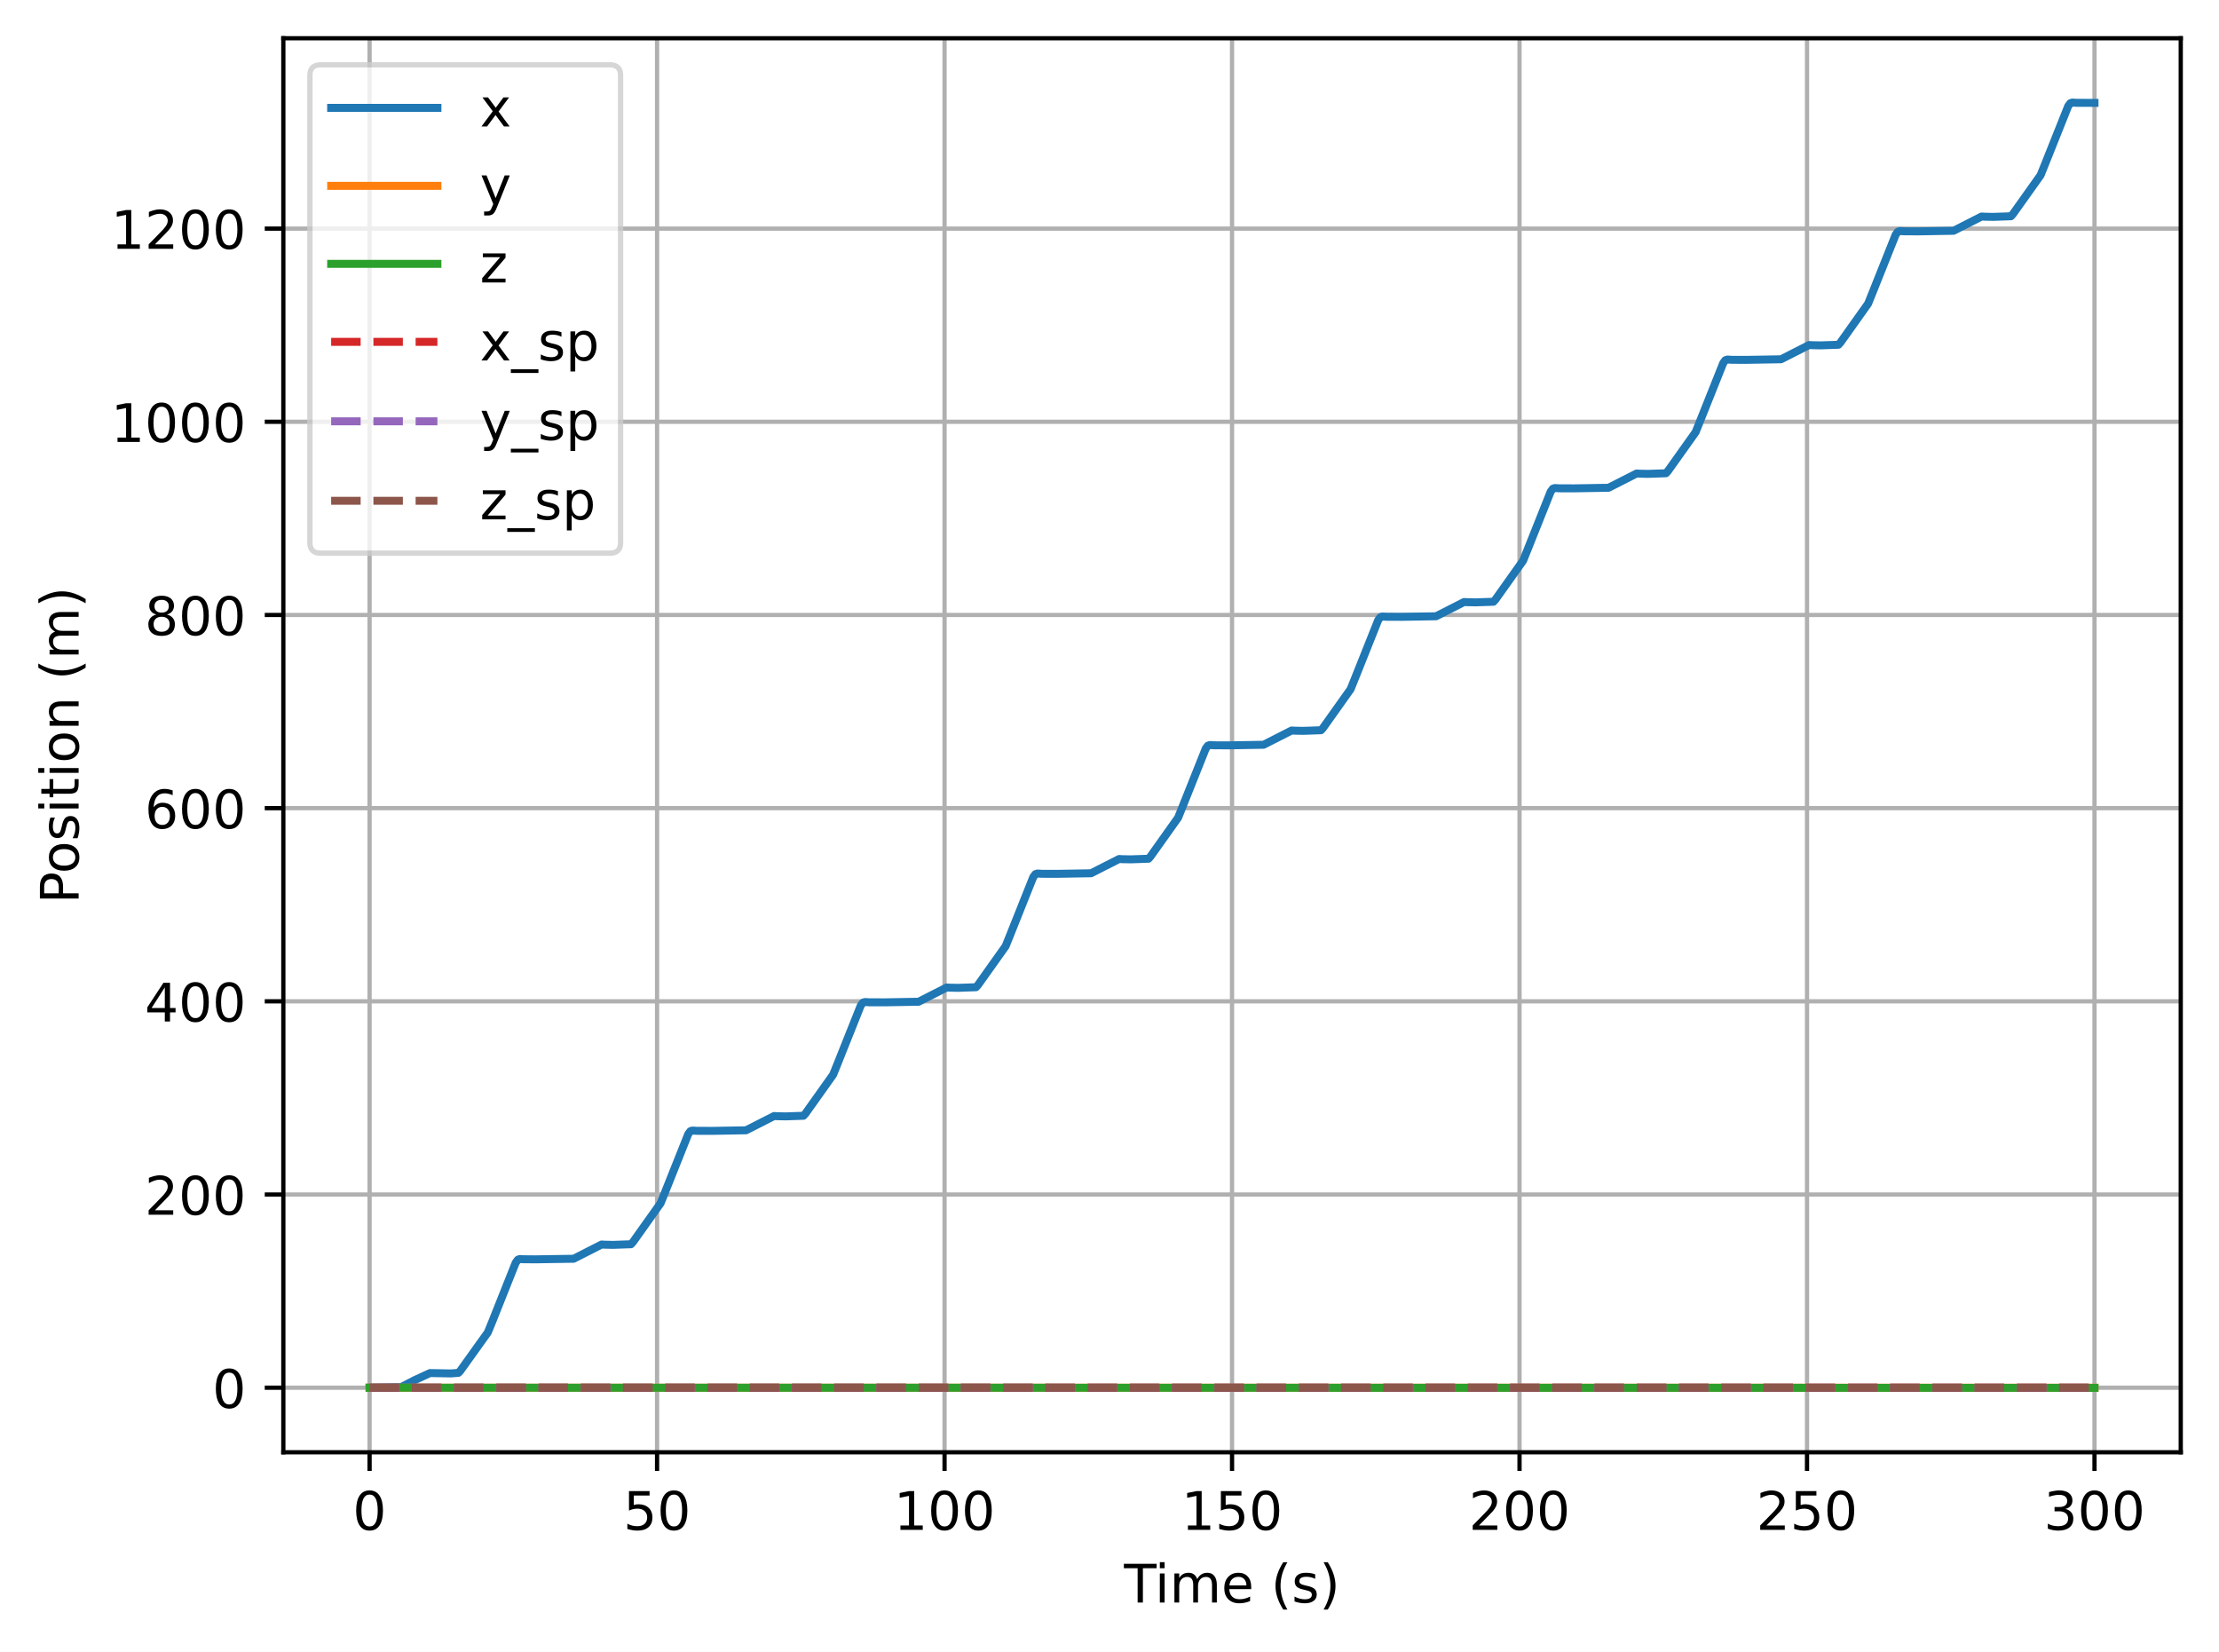
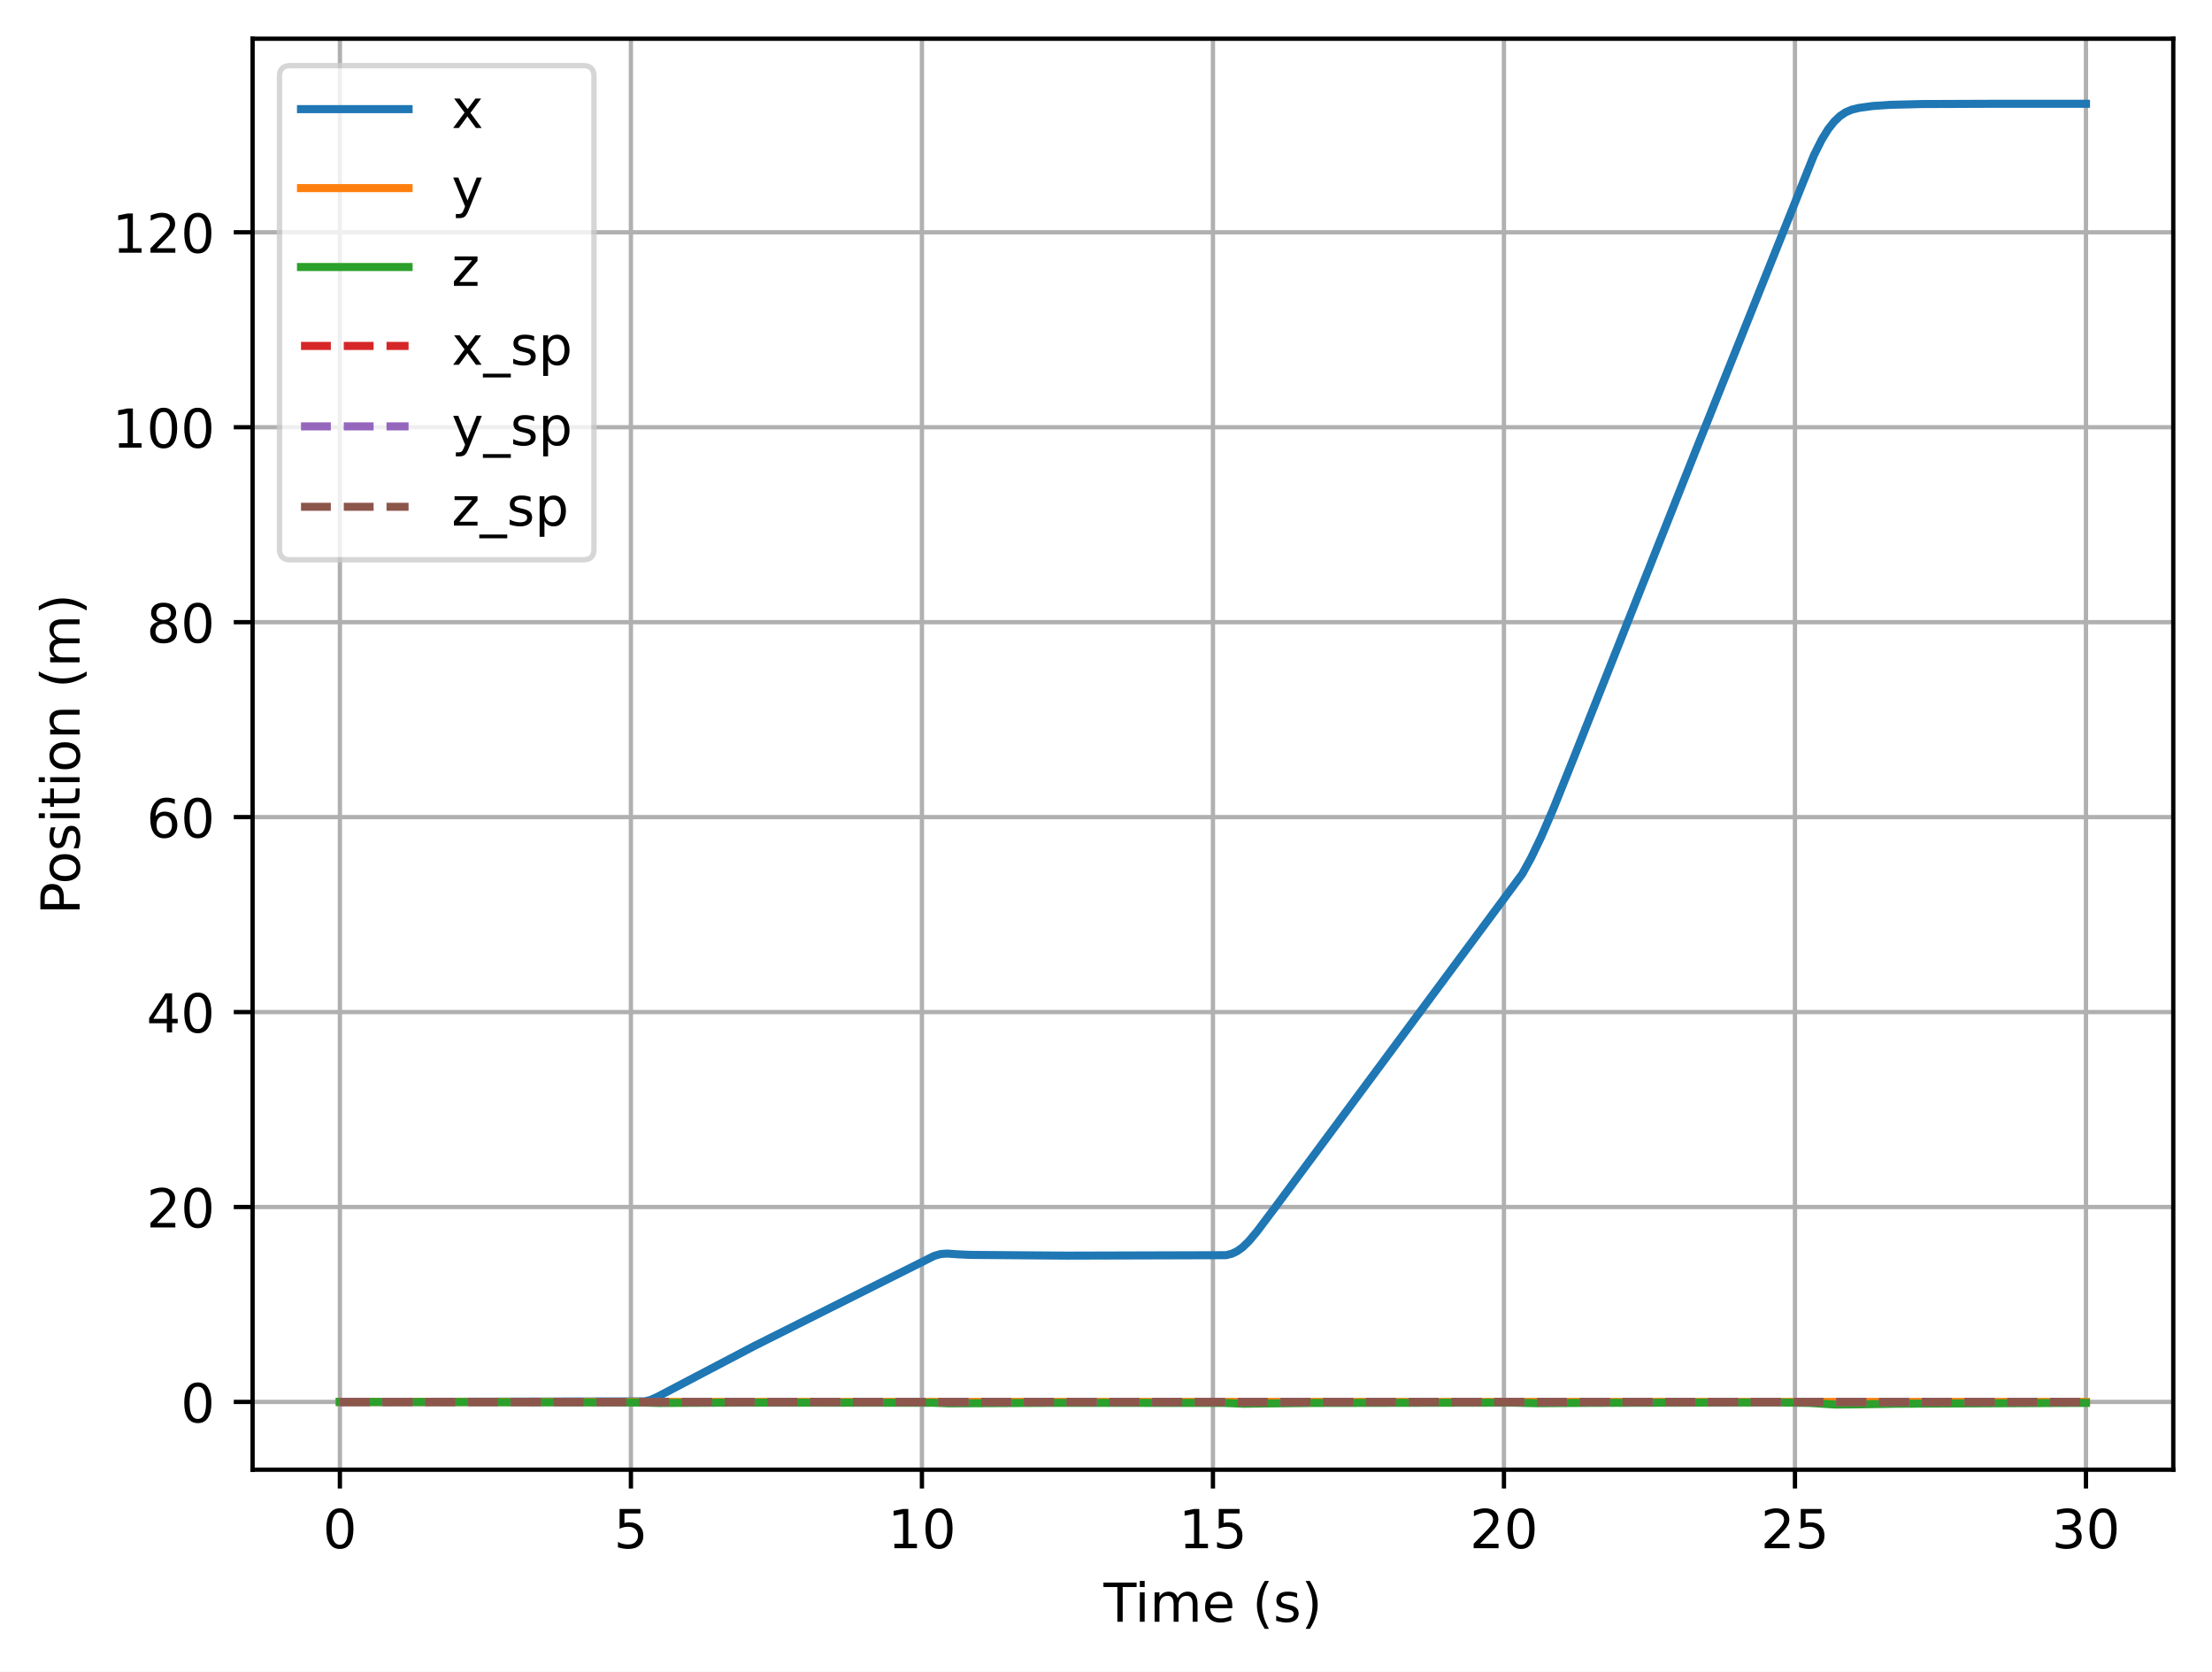
- <svg xmlns="http://www.w3.org/2000/svg" xmlns:xlink="http://www.w3.org/1999/xlink" width="417.648pt" height="310.868pt" viewBox="0 0 417.648 310.868" version="1.1">
+ <svg xmlns="http://www.w3.org/2000/svg" xmlns:xlink="http://www.w3.org/1999/xlink" width="411.286pt" height="310.868pt" viewBox="0 0 411.286 310.868" version="1.1">
  <defs>
    <style type="text/css">*{stroke-linejoin: round; stroke-linecap: butt}</style>
  </defs>
  <g id="figure_1">
    <g id="patch_1">
-       <path d="M 0 310.868  L 417.648 310.868  L 417.648 0  L 0 0  z " style="fill: #ffffff" />
+       <path d="M 0 310.868  L 411.286 310.868  L 411.286 0  L 0 0  z " style="fill: #ffffff" />
    </g>
    <g id="axes_1">
      <g id="patch_2">
-         <path d="M 53.328 273.312  L 410.448 273.312  L 410.448 7.2  L 53.328 7.2  z " style="fill: #ffffff" />
+         <path d="M 46.966 273.312  L 404.086 273.312  L 404.086 7.2  L 46.966 7.2  z " style="fill: #ffffff" />
      </g>
      <g id="matplotlib.axis_1">
        <g id="xtick_1">
          <g id="line2d_1">
-             <path d="M 69.561 273.312  L 69.561 7.2  " clip-path="url(#pb5de366036)" style="fill: none; stroke: #b0b0b0; stroke-width: 0.8; stroke-linecap: square" />
+             <path d="M 63.198 273.312  L 63.198 7.2  " clip-path="url(#p9d087e23f3)" style="fill: none; stroke: #b0b0b0; stroke-width: 0.8; stroke-linecap: square" />
          </g>
          <g id="line2d_2">
            <defs>
-               <path id="m9975a8f1ad" d="M 0 0  L 0 3.5  " style="stroke: #000000; stroke-width: 0.8" />
-             </defs>
-             <g>
-               <use xlink:href="#m9975a8f1ad" x="69.561" y="273.312" style="stroke: #000000; stroke-width: 0.8" />
+               <path id="maa84380269" d="M 0 0  L 0 3.5  " style="stroke: #000000; stroke-width: 0.8" />
+             </defs>
+             <g>
+               <use xlink:href="#maa84380269" x="63.198" y="273.312" style="stroke: #000000; stroke-width: 0.8" />
            </g>
          </g>
          <g id="text_1">
-             <g transform="translate(66.3796 287.9104) scale(0.1 -0.1)">
+             <g transform="translate(60.0171 287.9104) scale(0.1 -0.1)">
              <defs>
                <path id="DejaVuSans-30" d="M 2034 4250  Q 1547 4250 1301 3770  Q 1056 3291 1056 2328  Q 1056 1369 1301 889  Q 1547 409 2034 409  Q 2525 409 2770 889  Q 3016 1369 3016 2328  Q 3016 3291 2770 3770  Q 2525 4250 2034 4250  z M 2034 4750  Q 2819 4750 3233 4129  Q 3647 3509 3647 2328  Q 3647 1150 3233 529  Q 2819 -91 2034 -91  Q 1250 -91 836 529  Q 422 1150 422 2328  Q 422 3509 836 4129  Q 1250 4750 2034 4750  z " transform="scale(0.015625)" />
              </defs>
              <use xlink:href="#DejaVuSans-30" />
            </g>
          </g>
        </g>
        <g id="xtick_2">
          <g id="line2d_3">
-             <path d="M 123.67 273.312  L 123.67 7.2  " clip-path="url(#pb5de366036)" style="fill: none; stroke: #b0b0b0; stroke-width: 0.8; stroke-linecap: square" />
+             <path d="M 117.307 273.312  L 117.307 7.2  " clip-path="url(#p9d087e23f3)" style="fill: none; stroke: #b0b0b0; stroke-width: 0.8; stroke-linecap: square" />
          </g>
          <g id="line2d_4">
            <g>
-               <use xlink:href="#m9975a8f1ad" x="123.67" y="273.312" style="stroke: #000000; stroke-width: 0.8" />
+               <use xlink:href="#maa84380269" x="117.307" y="273.312" style="stroke: #000000; stroke-width: 0.8" />
            </g>
          </g>
          <g id="text_2">
-             <g transform="translate(117.3074 287.9104) scale(0.1 -0.1)">
+             <g transform="translate(114.1262 287.9104) scale(0.1 -0.1)">
              <defs>
                <path id="DejaVuSans-35" d="M 691 4666  L 3169 4666  L 3169 4134  L 1269 4134  L 1269 2991  Q 1406 3038 1543 3061  Q 1681 3084 1819 3084  Q 2600 3084 3056 2656  Q 3513 2228 3513 1497  Q 3513 744 3044 326  Q 2575 -91 1722 -91  Q 1428 -91 1123 -41  Q 819 9 494 109  L 494 744  Q 775 591 1075 516  Q 1375 441 1709 441  Q 2250 441 2565 725  Q 2881 1009 2881 1497  Q 2881 1984 2565 2268  Q 2250 2553 1709 2553  Q 1456 2553 1204 2497  Q 953 2441 691 2322  L 691 4666  z " transform="scale(0.015625)" />
              </defs>
              <use xlink:href="#DejaVuSans-35" />
-               <use xlink:href="#DejaVuSans-30" transform="translate(63.62305 0)" />
            </g>
          </g>
        </g>
        <g id="xtick_3">
          <g id="line2d_5">
-             <path d="M 177.779 273.312  L 177.779 7.2  " clip-path="url(#pb5de366036)" style="fill: none; stroke: #b0b0b0; stroke-width: 0.8; stroke-linecap: square" />
+             <path d="M 171.417 273.312  L 171.417 7.2  " clip-path="url(#p9d087e23f3)" style="fill: none; stroke: #b0b0b0; stroke-width: 0.8; stroke-linecap: square" />
          </g>
          <g id="line2d_6">
            <g>
-               <use xlink:href="#m9975a8f1ad" x="177.779" y="273.312" style="stroke: #000000; stroke-width: 0.8" />
+               <use xlink:href="#maa84380269" x="171.417" y="273.312" style="stroke: #000000; stroke-width: 0.8" />
            </g>
          </g>
          <g id="text_3">
-             <g transform="translate(168.2353 287.9104) scale(0.1 -0.1)">
+             <g transform="translate(165.054 287.9104) scale(0.1 -0.1)">
              <defs>
                <path id="DejaVuSans-31" d="M 794 531  L 1825 531  L 1825 4091  L 703 3866  L 703 4441  L 1819 4666  L 2450 4666  L 2450 531  L 3481 531  L 3481 0  L 794 0  L 794 531  z " transform="scale(0.015625)" />
              </defs>
              <use xlink:href="#DejaVuSans-31" />
              <use xlink:href="#DejaVuSans-30" transform="translate(63.62305 0)" />
-               <use xlink:href="#DejaVuSans-30" transform="translate(127.2461 0)" />
            </g>
          </g>
        </g>
        <g id="xtick_4">
          <g id="line2d_7">
-             <path d="M 231.888 273.312  L 231.888 7.2  " clip-path="url(#pb5de366036)" style="fill: none; stroke: #b0b0b0; stroke-width: 0.8; stroke-linecap: square" />
+             <path d="M 225.526 273.312  L 225.526 7.2  " clip-path="url(#p9d087e23f3)" style="fill: none; stroke: #b0b0b0; stroke-width: 0.8; stroke-linecap: square" />
          </g>
          <g id="line2d_8">
            <g>
-               <use xlink:href="#m9975a8f1ad" x="231.888" y="273.312" style="stroke: #000000; stroke-width: 0.8" />
+               <use xlink:href="#maa84380269" x="225.526" y="273.312" style="stroke: #000000; stroke-width: 0.8" />
            </g>
          </g>
          <g id="text_4">
-             <g transform="translate(222.3444 287.9104) scale(0.1 -0.1)">
+             <g transform="translate(219.1631 287.9104) scale(0.1 -0.1)">
              <use xlink:href="#DejaVuSans-31" />
              <use xlink:href="#DejaVuSans-35" transform="translate(63.62305 0)" />
-               <use xlink:href="#DejaVuSans-30" transform="translate(127.2461 0)" />
            </g>
          </g>
        </g>
        <g id="xtick_5">
          <g id="line2d_9">
-             <path d="M 285.997 273.312  L 285.997 7.2  " clip-path="url(#pb5de366036)" style="fill: none; stroke: #b0b0b0; stroke-width: 0.8; stroke-linecap: square" />
+             <path d="M 279.635 273.312  L 279.635 7.2  " clip-path="url(#p9d087e23f3)" style="fill: none; stroke: #b0b0b0; stroke-width: 0.8; stroke-linecap: square" />
          </g>
          <g id="line2d_10">
            <g>
-               <use xlink:href="#m9975a8f1ad" x="285.997" y="273.312" style="stroke: #000000; stroke-width: 0.8" />
+               <use xlink:href="#maa84380269" x="279.635" y="273.312" style="stroke: #000000; stroke-width: 0.8" />
            </g>
          </g>
          <g id="text_5">
-             <g transform="translate(276.4535 287.9104) scale(0.1 -0.1)">
+             <g transform="translate(273.2722 287.9104) scale(0.1 -0.1)">
              <defs>
                <path id="DejaVuSans-32" d="M 1228 531  L 3431 531  L 3431 0  L 469 0  L 469 531  Q 828 903 1448 1529  Q 2069 2156 2228 2338  Q 2531 2678 2651 2914  Q 2772 3150 2772 3378  Q 2772 3750 2511 3984  Q 2250 4219 1831 4219  Q 1534 4219 1204 4116  Q 875 4013 500 3803  L 500 4441  Q 881 4594 1212 4672  Q 1544 4750 1819 4750  Q 2544 4750 2975 4387  Q 3406 4025 3406 3419  Q 3406 3131 3298 2873  Q 3191 2616 2906 2266  Q 2828 2175 2409 1742  Q 1991 1309 1228 531  z " transform="scale(0.015625)" />
              </defs>
              <use xlink:href="#DejaVuSans-32" />
              <use xlink:href="#DejaVuSans-30" transform="translate(63.62305 0)" />
-               <use xlink:href="#DejaVuSans-30" transform="translate(127.2461 0)" />
            </g>
          </g>
        </g>
        <g id="xtick_6">
          <g id="line2d_11">
-             <path d="M 340.106 273.312  L 340.106 7.2  " clip-path="url(#pb5de366036)" style="fill: none; stroke: #b0b0b0; stroke-width: 0.8; stroke-linecap: square" />
+             <path d="M 333.744 273.312  L 333.744 7.2  " clip-path="url(#p9d087e23f3)" style="fill: none; stroke: #b0b0b0; stroke-width: 0.8; stroke-linecap: square" />
          </g>
          <g id="line2d_12">
            <g>
-               <use xlink:href="#m9975a8f1ad" x="340.106" y="273.312" style="stroke: #000000; stroke-width: 0.8" />
+               <use xlink:href="#maa84380269" x="333.744" y="273.312" style="stroke: #000000; stroke-width: 0.8" />
            </g>
          </g>
          <g id="text_6">
-             <g transform="translate(330.5626 287.9104) scale(0.1 -0.1)">
+             <g transform="translate(327.3813 287.9104) scale(0.1 -0.1)">
              <use xlink:href="#DejaVuSans-32" />
              <use xlink:href="#DejaVuSans-35" transform="translate(63.62305 0)" />
-               <use xlink:href="#DejaVuSans-30" transform="translate(127.2461 0)" />
            </g>
          </g>
        </g>
        <g id="xtick_7">
          <g id="line2d_13">
-             <path d="M 394.215 273.312  L 394.215 7.2  " clip-path="url(#pb5de366036)" style="fill: none; stroke: #b0b0b0; stroke-width: 0.8; stroke-linecap: square" />
+             <path d="M 387.853 273.312  L 387.853 7.2  " clip-path="url(#p9d087e23f3)" style="fill: none; stroke: #b0b0b0; stroke-width: 0.8; stroke-linecap: square" />
          </g>
          <g id="line2d_14">
            <g>
-               <use xlink:href="#m9975a8f1ad" x="394.215" y="273.312" style="stroke: #000000; stroke-width: 0.8" />
+               <use xlink:href="#maa84380269" x="387.853" y="273.312" style="stroke: #000000; stroke-width: 0.8" />
            </g>
          </g>
          <g id="text_7">
-             <g transform="translate(384.6716 287.9104) scale(0.1 -0.1)">
+             <g transform="translate(381.4904 287.9104) scale(0.1 -0.1)">
              <defs>
                <path id="DejaVuSans-33" d="M 2597 2516  Q 3050 2419 3304 2112  Q 3559 1806 3559 1356  Q 3559 666 3084 287  Q 2609 -91 1734 -91  Q 1441 -91 1130 -33  Q 819 25 488 141  L 488 750  Q 750 597 1062 519  Q 1375 441 1716 441  Q 2309 441 2620 675  Q 2931 909 2931 1356  Q 2931 1769 2642 2001  Q 2353 2234 1838 2234  L 1294 2234  L 1294 2753  L 1863 2753  Q 2328 2753 2575 2939  Q 2822 3125 2822 3475  Q 2822 3834 2567 4026  Q 2313 4219 1838 4219  Q 1578 4219 1281 4162  Q 984 4106 628 3988  L 628 4550  Q 988 4650 1302 4700  Q 1616 4750 1894 4750  Q 2613 4750 3031 4423  Q 3450 4097 3450 3541  Q 3450 3153 3228 2886  Q 3006 2619 2597 2516  z " transform="scale(0.015625)" />
              </defs>
              <use xlink:href="#DejaVuSans-33" />
              <use xlink:href="#DejaVuSans-30" transform="translate(63.62305 0)" />
-               <use xlink:href="#DejaVuSans-30" transform="translate(127.2461 0)" />
            </g>
          </g>
        </g>
        <g id="text_8">
-           <g transform="translate(211.5592 301.5886) scale(0.1 -0.1)">
+           <g transform="translate(205.1967 301.5886) scale(0.1 -0.1)">
            <defs>
              <path id="DejaVuSans-54" d="M -19 4666  L 3928 4666  L 3928 4134  L 2272 4134  L 2272 0  L 1638 0  L 1638 4134  L -19 4134  L -19 4666  z " transform="scale(0.015625)" />
              <path id="DejaVuSans-69" d="M 603 3500  L 1178 3500  L 1178 0  L 603 0  L 603 3500  z M 603 4863  L 1178 4863  L 1178 4134  L 603 4134  L 603 4863  z " transform="scale(0.015625)" />
              <path id="DejaVuSans-6d" d="M 3328 2828  Q 3544 3216 3844 3400  Q 4144 3584 4550 3584  Q 5097 3584 5394 3201  Q 5691 2819 5691 2113  L 5691 0  L 5113 0  L 5113 2094  Q 5113 2597 4934 2840  Q 4756 3084 4391 3084  Q 3944 3084 3684 2787  Q 3425 2491 3425 1978  L 3425 0  L 2847 0  L 2847 2094  Q 2847 2600 2669 2842  Q 2491 3084 2119 3084  Q 1678 3084 1418 2786  Q 1159 2488 1159 1978  L 1159 0  L 581 0  L 581 3500  L 1159 3500  L 1159 2956  Q 1356 3278 1631 3431  Q 1906 3584 2284 3584  Q 2666 3584 2933 3390  Q 3200 3197 3328 2828  z " transform="scale(0.015625)" />
              <path id="DejaVuSans-65" d="M 3597 1894  L 3597 1613  L 953 1613  Q 991 1019 1311 708  Q 1631 397 2203 397  Q 2534 397 2845 478  Q 3156 559 3463 722  L 3463 178  Q 3153 47 2828 -22  Q 2503 -91 2169 -91  Q 1331 -91 842 396  Q 353 884 353 1716  Q 353 2575 817 3079  Q 1281 3584 2069 3584  Q 2775 3584 3186 3129  Q 3597 2675 3597 1894  z M 3022 2063  Q 3016 2534 2758 2815  Q 2500 3097 2075 3097  Q 1594 3097 1305 2825  Q 1016 2553 972 2059  L 3022 2063  z " transform="scale(0.015625)" />
              <path id="DejaVuSans-20" transform="scale(0.015625)" />
              <path id="DejaVuSans-28" d="M 1984 4856  Q 1566 4138 1362 3434  Q 1159 2731 1159 2009  Q 1159 1288 1364 580  Q 1569 -128 1984 -844  L 1484 -844  Q 1016 -109 783 600  Q 550 1309 550 2009  Q 550 2706 781 3412  Q 1013 4119 1484 4856  L 1984 4856  z " transform="scale(0.015625)" />
              <path id="DejaVuSans-73" d="M 2834 3397  L 2834 2853  Q 2591 2978 2328 3040  Q 2066 3103 1784 3103  Q 1356 3103 1142 2972  Q 928 2841 928 2578  Q 928 2378 1081 2264  Q 1234 2150 1697 2047  L 1894 2003  Q 2506 1872 2764 1633  Q 3022 1394 3022 966  Q 3022 478 2636 193  Q 2250 -91 1575 -91  Q 1294 -91 989 -36  Q 684 19 347 128  L 347 722  Q 666 556 975 473  Q 1284 391 1588 391  Q 1994 391 2212 530  Q 2431 669 2431 922  Q 2431 1156 2273 1281  Q 2116 1406 1581 1522  L 1381 1569  Q 847 1681 609 1914  Q 372 2147 372 2553  Q 372 3047 722 3315  Q 1072 3584 1716 3584  Q 2034 3584 2315 3537  Q 2597 3491 2834 3397  z " transform="scale(0.015625)" />
              <path id="DejaVuSans-29" d="M 513 4856  L 1013 4856  Q 1481 4119 1714 3412  Q 1947 2706 1947 2009  Q 1947 1309 1714 600  Q 1481 -109 1013 -844  L 513 -844  Q 928 -128 1133 580  Q 1338 1288 1338 2009  Q 1338 2731 1133 3434  Q 928 4138 513 4856  z " transform="scale(0.015625)" />
            </defs>
            <use xlink:href="#DejaVuSans-54" />
            <use xlink:href="#DejaVuSans-69" transform="translate(57.95898 0)" />
            <use xlink:href="#DejaVuSans-6d" transform="translate(85.74219 0)" />
            <use xlink:href="#DejaVuSans-65" transform="translate(183.1543 0)" />
            <use xlink:href="#DejaVuSans-20" transform="translate(244.6777 0)" />
            <use xlink:href="#DejaVuSans-28" transform="translate(276.4648 0)" />
            <use xlink:href="#DejaVuSans-73" transform="translate(315.4785 0)" />
            <use xlink:href="#DejaVuSans-29" transform="translate(367.5781 0)" />
          </g>
        </g>
      </g>
      <g id="matplotlib.axis_2">
        <g id="ytick_1">
          <g id="line2d_15">
-             <path d="M 53.328 261.157  L 410.448 261.157  " clip-path="url(#pb5de366036)" style="fill: none; stroke: #b0b0b0; stroke-width: 0.8; stroke-linecap: square" />
+             <path d="M 46.966 260.709  L 404.086 260.709  " clip-path="url(#p9d087e23f3)" style="fill: none; stroke: #b0b0b0; stroke-width: 0.8; stroke-linecap: square" />
          </g>
          <g id="line2d_16">
            <defs>
-               <path id="m9f4496a093" d="M 0 0  L -3.5 0  " style="stroke: #000000; stroke-width: 0.8" />
-             </defs>
-             <g>
-               <use xlink:href="#m9f4496a093" x="53.328" y="261.157" style="stroke: #000000; stroke-width: 0.8" />
+               <path id="m99f5d7db12" d="M 0 0  L -3.5 0  " style="stroke: #000000; stroke-width: 0.8" />
+             </defs>
+             <g>
+               <use xlink:href="#m99f5d7db12" x="46.966" y="260.709" style="stroke: #000000; stroke-width: 0.8" />
            </g>
          </g>
          <g id="text_9">
-             <g transform="translate(39.96563 264.9562) scale(0.1 -0.1)">
+             <g transform="translate(33.60312 264.5085) scale(0.1 -0.1)">
              <use xlink:href="#DejaVuSans-30" />
            </g>
          </g>
        </g>
        <g id="ytick_2">
          <g id="line2d_17">
-             <path d="M 53.328 224.801  L 410.448 224.801  " clip-path="url(#pb5de366036)" style="fill: none; stroke: #b0b0b0; stroke-width: 0.8; stroke-linecap: square" />
+             <path d="M 46.966 224.457  L 404.086 224.457  " clip-path="url(#p9d087e23f3)" style="fill: none; stroke: #b0b0b0; stroke-width: 0.8; stroke-linecap: square" />
          </g>
          <g id="line2d_18">
            <g>
-               <use xlink:href="#m9f4496a093" x="53.328" y="224.801" style="stroke: #000000; stroke-width: 0.8" />
+               <use xlink:href="#m99f5d7db12" x="46.966" y="224.457" style="stroke: #000000; stroke-width: 0.8" />
            </g>
          </g>
          <g id="text_10">
-             <g transform="translate(27.24063 228.6003) scale(0.1 -0.1)">
+             <g transform="translate(27.24063 228.2565) scale(0.1 -0.1)">
              <use xlink:href="#DejaVuSans-32" />
              <use xlink:href="#DejaVuSans-30" transform="translate(63.62305 0)" />
-               <use xlink:href="#DejaVuSans-30" transform="translate(127.2461 0)" />
            </g>
          </g>
        </g>
        <g id="ytick_3">
          <g id="line2d_19">
-             <path d="M 53.328 188.445  L 410.448 188.445  " clip-path="url(#pb5de366036)" style="fill: none; stroke: #b0b0b0; stroke-width: 0.8; stroke-linecap: square" />
+             <path d="M 46.966 188.205  L 404.086 188.205  " clip-path="url(#p9d087e23f3)" style="fill: none; stroke: #b0b0b0; stroke-width: 0.8; stroke-linecap: square" />
          </g>
          <g id="line2d_20">
            <g>
-               <use xlink:href="#m9f4496a093" x="53.328" y="188.445" style="stroke: #000000; stroke-width: 0.8" />
+               <use xlink:href="#m99f5d7db12" x="46.966" y="188.205" style="stroke: #000000; stroke-width: 0.8" />
            </g>
          </g>
          <g id="text_11">
-             <g transform="translate(27.24063 192.2444) scale(0.1 -0.1)">
+             <g transform="translate(27.24063 192.0044) scale(0.1 -0.1)">
              <defs>
                <path id="DejaVuSans-34" d="M 2419 4116  L 825 1625  L 2419 1625  L 2419 4116  z M 2253 4666  L 3047 4666  L 3047 1625  L 3713 1625  L 3713 1100  L 3047 1100  L 3047 0  L 2419 0  L 2419 1100  L 313 1100  L 313 1709  L 2253 4666  z " transform="scale(0.015625)" />
              </defs>
              <use xlink:href="#DejaVuSans-34" />
              <use xlink:href="#DejaVuSans-30" transform="translate(63.62305 0)" />
-               <use xlink:href="#DejaVuSans-30" transform="translate(127.2461 0)" />
            </g>
          </g>
        </g>
        <g id="ytick_4">
          <g id="line2d_21">
-             <path d="M 53.328 152.089  L 410.448 152.089  " clip-path="url(#pb5de366036)" style="fill: none; stroke: #b0b0b0; stroke-width: 0.8; stroke-linecap: square" />
+             <path d="M 46.966 151.953  L 404.086 151.953  " clip-path="url(#p9d087e23f3)" style="fill: none; stroke: #b0b0b0; stroke-width: 0.8; stroke-linecap: square" />
          </g>
          <g id="line2d_22">
            <g>
-               <use xlink:href="#m9f4496a093" x="53.328" y="152.089" style="stroke: #000000; stroke-width: 0.8" />
+               <use xlink:href="#m99f5d7db12" x="46.966" y="151.953" style="stroke: #000000; stroke-width: 0.8" />
            </g>
          </g>
          <g id="text_12">
-             <g transform="translate(27.24063 155.8885) scale(0.1 -0.1)">
+             <g transform="translate(27.24063 155.7523) scale(0.1 -0.1)">
              <defs>
                <path id="DejaVuSans-36" d="M 2113 2584  Q 1688 2584 1439 2293  Q 1191 2003 1191 1497  Q 1191 994 1439 701  Q 1688 409 2113 409  Q 2538 409 2786 701  Q 3034 994 3034 1497  Q 3034 2003 2786 2293  Q 2538 2584 2113 2584  z M 3366 4563  L 3366 3988  Q 3128 4100 2886 4159  Q 2644 4219 2406 4219  Q 1781 4219 1451 3797  Q 1122 3375 1075 2522  Q 1259 2794 1537 2939  Q 1816 3084 2150 3084  Q 2853 3084 3261 2657  Q 3669 2231 3669 1497  Q 3669 778 3244 343  Q 2819 -91 2113 -91  Q 1303 -91 875 529  Q 447 1150 447 2328  Q 447 3434 972 4092  Q 1497 4750 2381 4750  Q 2619 4750 2861 4703  Q 3103 4656 3366 4563  z " transform="scale(0.015625)" />
              </defs>
              <use xlink:href="#DejaVuSans-36" />
              <use xlink:href="#DejaVuSans-30" transform="translate(63.62305 0)" />
-               <use xlink:href="#DejaVuSans-30" transform="translate(127.2461 0)" />
            </g>
          </g>
        </g>
        <g id="ytick_5">
          <g id="line2d_23">
-             <path d="M 53.328 115.733  L 410.448 115.733  " clip-path="url(#pb5de366036)" style="fill: none; stroke: #b0b0b0; stroke-width: 0.8; stroke-linecap: square" />
+             <path d="M 46.966 115.701  L 404.086 115.701  " clip-path="url(#p9d087e23f3)" style="fill: none; stroke: #b0b0b0; stroke-width: 0.8; stroke-linecap: square" />
          </g>
          <g id="line2d_24">
            <g>
-               <use xlink:href="#m9f4496a093" x="53.328" y="115.733" style="stroke: #000000; stroke-width: 0.8" />
+               <use xlink:href="#m99f5d7db12" x="46.966" y="115.701" style="stroke: #000000; stroke-width: 0.8" />
            </g>
          </g>
          <g id="text_13">
-             <g transform="translate(27.24063 119.5325) scale(0.1 -0.1)">
+             <g transform="translate(27.24063 119.5002) scale(0.1 -0.1)">
              <defs>
                <path id="DejaVuSans-38" d="M 2034 2216  Q 1584 2216 1326 1975  Q 1069 1734 1069 1313  Q 1069 891 1326 650  Q 1584 409 2034 409  Q 2484 409 2743 651  Q 3003 894 3003 1313  Q 3003 1734 2745 1975  Q 2488 2216 2034 2216  z M 1403 2484  Q 997 2584 770 2862  Q 544 3141 544 3541  Q 544 4100 942 4425  Q 1341 4750 2034 4750  Q 2731 4750 3128 4425  Q 3525 4100 3525 3541  Q 3525 3141 3298 2862  Q 3072 2584 2669 2484  Q 3125 2378 3379 2068  Q 3634 1759 3634 1313  Q 3634 634 3220 271  Q 2806 -91 2034 -91  Q 1263 -91 848 271  Q 434 634 434 1313  Q 434 1759 690 2068  Q 947 2378 1403 2484  z M 1172 3481  Q 1172 3119 1398 2916  Q 1625 2713 2034 2713  Q 2441 2713 2670 2916  Q 2900 3119 2900 3481  Q 2900 3844 2670 4047  Q 2441 4250 2034 4250  Q 1625 4250 1398 4047  Q 1172 3844 1172 3481  z " transform="scale(0.015625)" />
              </defs>
              <use xlink:href="#DejaVuSans-38" />
              <use xlink:href="#DejaVuSans-30" transform="translate(63.62305 0)" />
-               <use xlink:href="#DejaVuSans-30" transform="translate(127.2461 0)" />
            </g>
          </g>
        </g>
        <g id="ytick_6">
          <g id="line2d_25">
-             <path d="M 53.328 79.377  L 410.448 79.377  " clip-path="url(#pb5de366036)" style="fill: none; stroke: #b0b0b0; stroke-width: 0.8; stroke-linecap: square" />
+             <path d="M 46.966 79.449  L 404.086 79.449  " clip-path="url(#p9d087e23f3)" style="fill: none; stroke: #b0b0b0; stroke-width: 0.8; stroke-linecap: square" />
          </g>
          <g id="line2d_26">
            <g>
-               <use xlink:href="#m9f4496a093" x="53.328" y="79.377" style="stroke: #000000; stroke-width: 0.8" />
+               <use xlink:href="#m99f5d7db12" x="46.966" y="79.449" style="stroke: #000000; stroke-width: 0.8" />
            </g>
          </g>
          <g id="text_14">
-             <g transform="translate(20.87813 83.17664) scale(0.1 -0.1)">
+             <g transform="translate(20.87813 83.24817) scale(0.1 -0.1)">
              <use xlink:href="#DejaVuSans-31" />
              <use xlink:href="#DejaVuSans-30" transform="translate(63.62305 0)" />
              <use xlink:href="#DejaVuSans-30" transform="translate(127.2461 0)" />
-               <use xlink:href="#DejaVuSans-30" transform="translate(190.8691 0)" />
            </g>
          </g>
        </g>
        <g id="ytick_7">
          <g id="line2d_27">
-             <path d="M 53.328 43.022  L 410.448 43.022  " clip-path="url(#pb5de366036)" style="fill: none; stroke: #b0b0b0; stroke-width: 0.8; stroke-linecap: square" />
+             <path d="M 46.966 43.197  L 404.086 43.197  " clip-path="url(#p9d087e23f3)" style="fill: none; stroke: #b0b0b0; stroke-width: 0.8; stroke-linecap: square" />
          </g>
          <g id="line2d_28">
            <g>
-               <use xlink:href="#m9f4496a093" x="53.328" y="43.022" style="stroke: #000000; stroke-width: 0.8" />
+               <use xlink:href="#m99f5d7db12" x="46.966" y="43.197" style="stroke: #000000; stroke-width: 0.8" />
            </g>
          </g>
          <g id="text_15">
-             <g transform="translate(20.87813 46.82074) scale(0.1 -0.1)">
+             <g transform="translate(20.87813 46.9961) scale(0.1 -0.1)">
              <use xlink:href="#DejaVuSans-31" />
              <use xlink:href="#DejaVuSans-32" transform="translate(63.62305 0)" />
              <use xlink:href="#DejaVuSans-30" transform="translate(127.2461 0)" />
-               <use xlink:href="#DejaVuSans-30" transform="translate(190.8691 0)" />
            </g>
          </g>
        </g>
        <g id="text_16">
          <g transform="translate(14.79844 170.081) rotate(-90) scale(0.1 -0.1)">
            <defs>
              <path id="DejaVuSans-50" d="M 1259 4147  L 1259 2394  L 2053 2394  Q 2494 2394 2734 2622  Q 2975 2850 2975 3272  Q 2975 3691 2734 3919  Q 2494 4147 2053 4147  L 1259 4147  z M 628 4666  L 2053 4666  Q 2838 4666 3239 4311  Q 3641 3956 3641 3272  Q 3641 2581 3239 2228  Q 2838 1875 2053 1875  L 1259 1875  L 1259 0  L 628 0  L 628 4666  z " transform="scale(0.015625)" />
              <path id="DejaVuSans-6f" d="M 1959 3097  Q 1497 3097 1228 2736  Q 959 2375 959 1747  Q 959 1119 1226 758  Q 1494 397 1959 397  Q 2419 397 2687 759  Q 2956 1122 2956 1747  Q 2956 2369 2687 2733  Q 2419 3097 1959 3097  z M 1959 3584  Q 2709 3584 3137 3096  Q 3566 2609 3566 1747  Q 3566 888 3137 398  Q 2709 -91 1959 -91  Q 1206 -91 779 398  Q 353 888 353 1747  Q 353 2609 779 3096  Q 1206 3584 1959 3584  z " transform="scale(0.015625)" />
              <path id="DejaVuSans-74" d="M 1172 4494  L 1172 3500  L 2356 3500  L 2356 3053  L 1172 3053  L 1172 1153  Q 1172 725 1289 603  Q 1406 481 1766 481  L 2356 481  L 2356 0  L 1766 0  Q 1100 0 847 248  Q 594 497 594 1153  L 594 3053  L 172 3053  L 172 3500  L 594 3500  L 594 4494  L 1172 4494  z " transform="scale(0.015625)" />
              <path id="DejaVuSans-6e" d="M 3513 2113  L 3513 0  L 2938 0  L 2938 2094  Q 2938 2591 2744 2837  Q 2550 3084 2163 3084  Q 1697 3084 1428 2787  Q 1159 2491 1159 1978  L 1159 0  L 581 0  L 581 3500  L 1159 3500  L 1159 2956  Q 1366 3272 1645 3428  Q 1925 3584 2291 3584  Q 2894 3584 3203 3211  Q 3513 2838 3513 2113  z " transform="scale(0.015625)" />
            </defs>
            <use xlink:href="#DejaVuSans-50" />
            <use xlink:href="#DejaVuSans-6f" transform="translate(56.67773 0)" />
            <use xlink:href="#DejaVuSans-73" transform="translate(117.8594 0)" />
            <use xlink:href="#DejaVuSans-69" transform="translate(169.959 0)" />
            <use xlink:href="#DejaVuSans-74" transform="translate(197.7422 0)" />
            <use xlink:href="#DejaVuSans-69" transform="translate(236.9512 0)" />
            <use xlink:href="#DejaVuSans-6f" transform="translate(264.7344 0)" />
            <use xlink:href="#DejaVuSans-6e" transform="translate(325.916 0)" />
            <use xlink:href="#DejaVuSans-20" transform="translate(389.2949 0)" />
            <use xlink:href="#DejaVuSans-28" transform="translate(421.082 0)" />
            <use xlink:href="#DejaVuSans-6d" transform="translate(460.0957 0)" />
            <use xlink:href="#DejaVuSans-29" transform="translate(557.5078 0)" />
          </g>
        </g>
      </g>
      <g id="line2d_29">
-         <path d="M 69.561 261.157  L 75.491 261.049  L 78.067 259.723  L 80.935 258.402  L 84.857 258.472  L 86.281 258.363  L 86.643 257.973  L 91.811 250.758  L 92.584 248.877  L 97.054 237.651  L 97.465 237.08  L 97.817 236.94  L 98.574 236.984  L 100.69 237.001  L 107.962 236.891  L 113.232 234.21  L 113.833 234.245  L 115.397 234.277  L 118.757 234.161  L 119.125 233.76  L 124.335 226.436  L 125.207 224.276  L 129.541 213.416  L 129.941 212.887  L 130.293 212.762  L 131.175 212.814  L 134.108 212.823  L 140.422 212.714  L 145.698 210.03  L 146.304 210.065  L 147.873 210.096  L 151.222 209.981  L 151.59 209.579  L 156.806 202.246  L 157.678 200.088  L 162.012 189.227  L 162.412 188.699  L 162.764 188.573  L 163.635 188.624  L 166.486 188.633  L 172.893 188.524  L 178.169 185.84  L 178.775 185.875  L 180.344 185.906  L 183.693 185.791  L 184.061 185.389  L 189.272 178.064  L 190.143 175.905  L 194.477 165.045  L 194.878 164.517  L 195.229 164.391  L 196.095 164.442  L 198.914 164.451  L 205.358 164.342  L 210.634 161.658  L 211.24 161.693  L 212.809 161.724  L 216.159 161.609  L 216.527 161.207  L 221.737 153.882  L 222.608 151.723  L 226.943 140.863  L 227.343 140.335  L 227.695 140.209  L 228.56 140.26  L 231.38 140.269  L 237.824 140.16  L 243.1 137.476  L 243.706 137.511  L 245.275 137.542  L 248.624 137.427  L 248.992 137.025  L 254.203 129.7  L 255.074 127.541  L 259.408 116.681  L 259.808 116.153  L 260.16 116.027  L 261.02 116.077  L 263.802 116.087  L 270.289 115.978  L 275.565 113.294  L 276.171 113.329  L 277.74 113.36  L 281.09 113.245  L 281.457 112.843  L 286.668 105.518  L 287.539 103.359  L 291.873 92.499  L 292.274 91.971  L 292.626 91.845  L 293.486 91.895  L 296.267 91.905  L 302.755 91.795  L 308.03 89.112  L 308.636 89.147  L 310.206 89.178  L 313.555 89.063  L 313.923 88.661  L 319.134 81.336  L 320.005 79.177  L 324.339 68.317  L 324.739 67.789  L 325.091 67.663  L 325.951 67.713  L 328.733 67.723  L 335.22 67.613  L 340.496 64.93  L 341.102 64.965  L 342.666 64.996  L 346.02 64.881  L 346.388 64.479  L 351.599 57.154  L 352.47 54.995  L 356.804 44.135  L 357.205 43.607  L 357.556 43.481  L 358.417 43.531  L 361.193 43.541  L 367.686 43.432  L 372.961 40.748  L 373.567 40.783  L 375.131 40.814  L 378.486 40.699  L 378.854 40.297  L 384.065 32.972  L 384.936 30.813  L 389.27 19.953  L 389.67 19.425  L 390.022 19.299  L 390.882 19.349  L 393.658 19.359  L 394.215 19.359  L 394.215 19.359  " clip-path="url(#pb5de366036)" style="fill: none; stroke: #1f77b4; stroke-width: 1.5; stroke-linecap: square" />
+         <path d="M 63.198 260.709  L 119.905 260.605  L 120.987 260.326  L 122.231 259.764  L 140.358 250.253  L 173.689 233.555  L 174.88 233.21  L 176.07 233.116  L 177.856 233.242  L 180.345 233.364  L 198.417 233.503  L 227.961 233.418  L 229.043 233.152  L 230.017 232.685  L 231.045 231.944  L 232.181 230.847  L 233.696 229.044  L 237.105 224.513  L 283.044 162.524  L 284.667 159.569  L 286.561 155.635  L 288.833 150.366  L 292.729 140.65  L 315.293 83.795  L 337.261 28.891  L 338.722 25.964  L 339.912 24.036  L 341.049 22.6  L 342.131 21.572  L 343.159 20.884  L 344.295 20.397  L 345.702 20.054  L 348.191 19.713  L 351.383 19.496  L 357.227 19.349  L 370.538 19.298  L 387.853 19.296  L 387.853 19.296  " clip-path="url(#p9d087e23f3)" style="fill: none; stroke: #1f77b4; stroke-width: 1.5; stroke-linecap: square" />
      </g>
      <g id="line2d_30">
-         <path d="M 69.561 261.157  L 394.215 261.157  L 394.215 261.157  " clip-path="url(#pb5de366036)" style="fill: none; stroke: #ff7f0e; stroke-width: 1.5; stroke-linecap: square" />
+         <path d="M 63.198 260.709  L 387.853 260.709  L 387.853 260.709  " clip-path="url(#p9d087e23f3)" style="fill: none; stroke: #ff7f0e; stroke-width: 1.5; stroke-linecap: square" />
      </g>
      <g id="line2d_31">
-         <path d="M 69.561 261.157  L 394.215 261.183  L 394.215 261.183  " clip-path="url(#pb5de366036)" style="fill: none; stroke: #2ca02c; stroke-width: 1.5; stroke-linecap: square" />
+         <path d="M 63.198 260.709  L 119.742 260.82  L 122.394 260.902  L 137.977 260.832  L 173.473 260.863  L 176.449 260.974  L 196.09 260.879  L 227.636 260.897  L 231.315 261.046  L 235.157 260.995  L 243.923 260.903  L 280.933 260.836  L 285.749 260.944  L 295.976 260.883  L 330.389 260.8  L 336.503 260.898  L 341.157 261.193  L 345.431 261.164  L 352.574 261.048  L 383.795 260.901  L 387.853 260.888  L 387.853 260.888  " clip-path="url(#p9d087e23f3)" style="fill: none; stroke: #2ca02c; stroke-width: 1.5; stroke-linecap: square" />
      </g>
      <g id="line2d_32">
-         <path d="M 69.561 261.157  L 394.215 261.157  L 394.215 261.157  " clip-path="url(#pb5de366036)" style="fill: none; stroke-dasharray: 5.55,2.4; stroke-dashoffset: 0; stroke: #d62728; stroke-width: 1.5" />
+         <path d="M 63.198 260.709  L 387.853 260.709  L 387.853 260.709  " clip-path="url(#p9d087e23f3)" style="fill: none; stroke-dasharray: 5.55,2.4; stroke-dashoffset: 0; stroke: #d62728; stroke-width: 1.5" />
      </g>
      <g id="line2d_33">
-         <path d="M 69.561 261.157  L 394.215 261.157  L 394.215 261.157  " clip-path="url(#pb5de366036)" style="fill: none; stroke-dasharray: 5.55,2.4; stroke-dashoffset: 0; stroke: #9467bd; stroke-width: 1.5" />
+         <path d="M 63.198 260.709  L 387.853 260.709  L 387.853 260.709  " clip-path="url(#p9d087e23f3)" style="fill: none; stroke-dasharray: 5.55,2.4; stroke-dashoffset: 0; stroke: #9467bd; stroke-width: 1.5" />
      </g>
      <g id="line2d_34">
-         <path d="M 69.561 261.157  L 394.215 261.157  L 394.215 261.157  " clip-path="url(#pb5de366036)" style="fill: none; stroke-dasharray: 5.55,2.4; stroke-dashoffset: 0; stroke: #8c564b; stroke-width: 1.5" />
+         <path d="M 63.198 260.709  L 387.853 260.709  L 387.853 260.709  " clip-path="url(#p9d087e23f3)" style="fill: none; stroke-dasharray: 5.55,2.4; stroke-dashoffset: 0; stroke: #8c564b; stroke-width: 1.5" />
      </g>
      <g id="patch_3">
-         <path d="M 53.328 273.312  L 53.328 7.2  " style="fill: none; stroke: #000000; stroke-width: 0.8; stroke-linejoin: miter; stroke-linecap: square" />
+         <path d="M 46.966 273.312  L 46.966 7.2  " style="fill: none; stroke: #000000; stroke-width: 0.8; stroke-linejoin: miter; stroke-linecap: square" />
      </g>
      <g id="patch_4">
-         <path d="M 410.448 273.312  L 410.448 7.2  " style="fill: none; stroke: #000000; stroke-width: 0.8; stroke-linejoin: miter; stroke-linecap: square" />
+         <path d="M 404.086 273.312  L 404.086 7.2  " style="fill: none; stroke: #000000; stroke-width: 0.8; stroke-linejoin: miter; stroke-linecap: square" />
      </g>
      <g id="patch_5">
-         <path d="M 53.328 273.312  L 410.448 273.312  " style="fill: none; stroke: #000000; stroke-width: 0.8; stroke-linejoin: miter; stroke-linecap: square" />
+         <path d="M 46.966 273.312  L 404.086 273.312  " style="fill: none; stroke: #000000; stroke-width: 0.8; stroke-linejoin: miter; stroke-linecap: square" />
      </g>
      <g id="patch_6">
-         <path d="M 53.328 7.2  L 410.448 7.2  " style="fill: none; stroke: #000000; stroke-width: 0.8; stroke-linejoin: miter; stroke-linecap: square" />
+         <path d="M 46.966 7.2  L 404.086 7.2  " style="fill: none; stroke: #000000; stroke-width: 0.8; stroke-linejoin: miter; stroke-linecap: square" />
      </g>
      <g id="legend_1">
        <g id="patch_7">
-           <path d="M 60.328 104.103  L 114.805 104.103  Q 116.805 104.103 116.805 102.103  L 116.805 14.2  Q 116.805 12.2 114.805 12.2  L 60.328 12.2  Q 58.328 12.2 58.328 14.2  L 58.328 102.103  Q 58.328 104.103 60.328 104.103  z " style="fill: #ffffff; opacity: 0.8; stroke: #cccccc; stroke-linejoin: miter" />
+           <path d="M 53.966 104.103  L 108.442 104.103  Q 110.442 104.103 110.442 102.103  L 110.442 14.2  Q 110.442 12.2 108.442 12.2  L 53.966 12.2  Q 51.966 12.2 51.966 14.2  L 51.966 102.103  Q 51.966 104.103 53.966 104.103  z " style="fill: #ffffff; opacity: 0.8; stroke: #cccccc; stroke-linejoin: miter" />
        </g>
        <g id="line2d_35">
-           <path d="M 62.328 20.298  L 72.328 20.298  L 82.328 20.298  " style="fill: none; stroke: #1f77b4; stroke-width: 1.5; stroke-linecap: square" />
+           <path d="M 55.966 20.298  L 65.966 20.298  L 75.966 20.298  " style="fill: none; stroke: #1f77b4; stroke-width: 1.5; stroke-linecap: square" />
        </g>
        <g id="text_17">
-           <g transform="translate(90.32812 23.79844) scale(0.1 -0.1)">
+           <g transform="translate(83.96563 23.79844) scale(0.1 -0.1)">
            <defs>
              <path id="DejaVuSans-78" d="M 3513 3500  L 2247 1797  L 3578 0  L 2900 0  L 1881 1375  L 863 0  L 184 0  L 1544 1831  L 300 3500  L 978 3500  L 1906 2253  L 2834 3500  L 3513 3500  z " transform="scale(0.015625)" />
            </defs>
            <use xlink:href="#DejaVuSans-78" />
          </g>
        </g>
        <g id="line2d_36">
-           <path d="M 62.328 34.977  L 72.328 34.977  L 82.328 34.977  " style="fill: none; stroke: #ff7f0e; stroke-width: 1.5; stroke-linecap: square" />
+           <path d="M 55.966 34.977  L 65.966 34.977  L 75.966 34.977  " style="fill: none; stroke: #ff7f0e; stroke-width: 1.5; stroke-linecap: square" />
        </g>
        <g id="text_18">
-           <g transform="translate(90.32812 38.47656) scale(0.1 -0.1)">
+           <g transform="translate(83.96563 38.47656) scale(0.1 -0.1)">
            <defs>
              <path id="DejaVuSans-79" d="M 2059 -325  Q 1816 -950 1584 -1140  Q 1353 -1331 966 -1331  L 506 -1331  L 506 -850  L 844 -850  Q 1081 -850 1212 -737  Q 1344 -625 1503 -206  L 1606 56  L 191 3500  L 800 3500  L 1894 763  L 2988 3500  L 3597 3500  L 2059 -325  z " transform="scale(0.015625)" />
            </defs>
            <use xlink:href="#DejaVuSans-79" />
          </g>
        </g>
        <g id="line2d_37">
-           <path d="M 62.328 49.655  L 72.328 49.655  L 82.328 49.655  " style="fill: none; stroke: #2ca02c; stroke-width: 1.5; stroke-linecap: square" />
+           <path d="M 55.966 49.655  L 65.966 49.655  L 75.966 49.655  " style="fill: none; stroke: #2ca02c; stroke-width: 1.5; stroke-linecap: square" />
        </g>
        <g id="text_19">
-           <g transform="translate(90.32812 53.15469) scale(0.1 -0.1)">
+           <g transform="translate(83.96563 53.15469) scale(0.1 -0.1)">
            <defs>
              <path id="DejaVuSans-7a" d="M 353 3500  L 3084 3500  L 3084 2975  L 922 459  L 3084 459  L 3084 0  L 275 0  L 275 525  L 2438 3041  L 353 3041  L 353 3500  z " transform="scale(0.015625)" />
            </defs>
            <use xlink:href="#DejaVuSans-7a" />
          </g>
        </g>
        <g id="line2d_38">
-           <path d="M 62.328 64.333  L 72.328 64.333  L 82.328 64.333  " style="fill: none; stroke-dasharray: 5.55,2.4; stroke-dashoffset: 0; stroke: #d62728; stroke-width: 1.5" />
+           <path d="M 55.966 64.333  L 65.966 64.333  L 75.966 64.333  " style="fill: none; stroke-dasharray: 5.55,2.4; stroke-dashoffset: 0; stroke: #d62728; stroke-width: 1.5" />
        </g>
        <g id="text_20">
-           <g transform="translate(90.32812 67.83281) scale(0.1 -0.1)">
+           <g transform="translate(83.96563 67.83281) scale(0.1 -0.1)">
            <defs>
              <path id="DejaVuSans-5f" d="M 3263 -1063  L 3263 -1509  L -63 -1509  L -63 -1063  L 3263 -1063  z " transform="scale(0.015625)" />
              <path id="DejaVuSans-70" d="M 1159 525  L 1159 -1331  L 581 -1331  L 581 3500  L 1159 3500  L 1159 2969  Q 1341 3281 1617 3432  Q 1894 3584 2278 3584  Q 2916 3584 3314 3078  Q 3713 2572 3713 1747  Q 3713 922 3314 415  Q 2916 -91 2278 -91  Q 1894 -91 1617 61  Q 1341 213 1159 525  z M 3116 1747  Q 3116 2381 2855 2742  Q 2594 3103 2138 3103  Q 1681 3103 1420 2742  Q 1159 2381 1159 1747  Q 1159 1113 1420 752  Q 1681 391 2138 391  Q 2594 391 2855 752  Q 3116 1113 3116 1747  z " transform="scale(0.015625)" />
            </defs>
            <use xlink:href="#DejaVuSans-78" />
            <use xlink:href="#DejaVuSans-5f" transform="translate(59.17969 0)" />
            <use xlink:href="#DejaVuSans-73" transform="translate(109.1797 0)" />
            <use xlink:href="#DejaVuSans-70" transform="translate(161.2793 0)" />
          </g>
        </g>
        <g id="line2d_39">
-           <path d="M 62.328 79.289  L 72.328 79.289  L 82.328 79.289  " style="fill: none; stroke-dasharray: 5.55,2.4; stroke-dashoffset: 0; stroke: #9467bd; stroke-width: 1.5" />
+           <path d="M 55.966 79.289  L 65.966 79.289  L 75.966 79.289  " style="fill: none; stroke-dasharray: 5.55,2.4; stroke-dashoffset: 0; stroke: #9467bd; stroke-width: 1.5" />
        </g>
        <g id="text_21">
-           <g transform="translate(90.32812 82.78906) scale(0.1 -0.1)">
+           <g transform="translate(83.96563 82.78906) scale(0.1 -0.1)">
            <use xlink:href="#DejaVuSans-79" />
            <use xlink:href="#DejaVuSans-5f" transform="translate(59.17969 0)" />
            <use xlink:href="#DejaVuSans-73" transform="translate(109.1797 0)" />
            <use xlink:href="#DejaVuSans-70" transform="translate(161.2793 0)" />
          </g>
        </g>
        <g id="line2d_40">
-           <path d="M 62.328 94.245  L 72.328 94.245  L 82.328 94.245  " style="fill: none; stroke-dasharray: 5.55,2.4; stroke-dashoffset: 0; stroke: #8c564b; stroke-width: 1.5" />
+           <path d="M 55.966 94.245  L 65.966 94.245  L 75.966 94.245  " style="fill: none; stroke-dasharray: 5.55,2.4; stroke-dashoffset: 0; stroke: #8c564b; stroke-width: 1.5" />
        </g>
        <g id="text_22">
-           <g transform="translate(90.32812 97.74531) scale(0.1 -0.1)">
+           <g transform="translate(83.96563 97.74531) scale(0.1 -0.1)">
            <use xlink:href="#DejaVuSans-7a" />
            <use xlink:href="#DejaVuSans-5f" transform="translate(52.49023 0)" />
            <use xlink:href="#DejaVuSans-73" transform="translate(102.4902 0)" />
            <use xlink:href="#DejaVuSans-70" transform="translate(154.5898 0)" />
          </g>
        </g>
      </g>
    </g>
  </g>
  <defs>
-     <clipPath id="pb5de366036">
-       <rect x="53.328" y="7.2" width="357.12" height="266.112" />
+     <clipPath id="p9d087e23f3">
+       <rect x="46.966" y="7.2" width="357.12" height="266.112" />
    </clipPath>
  </defs>
</svg>
